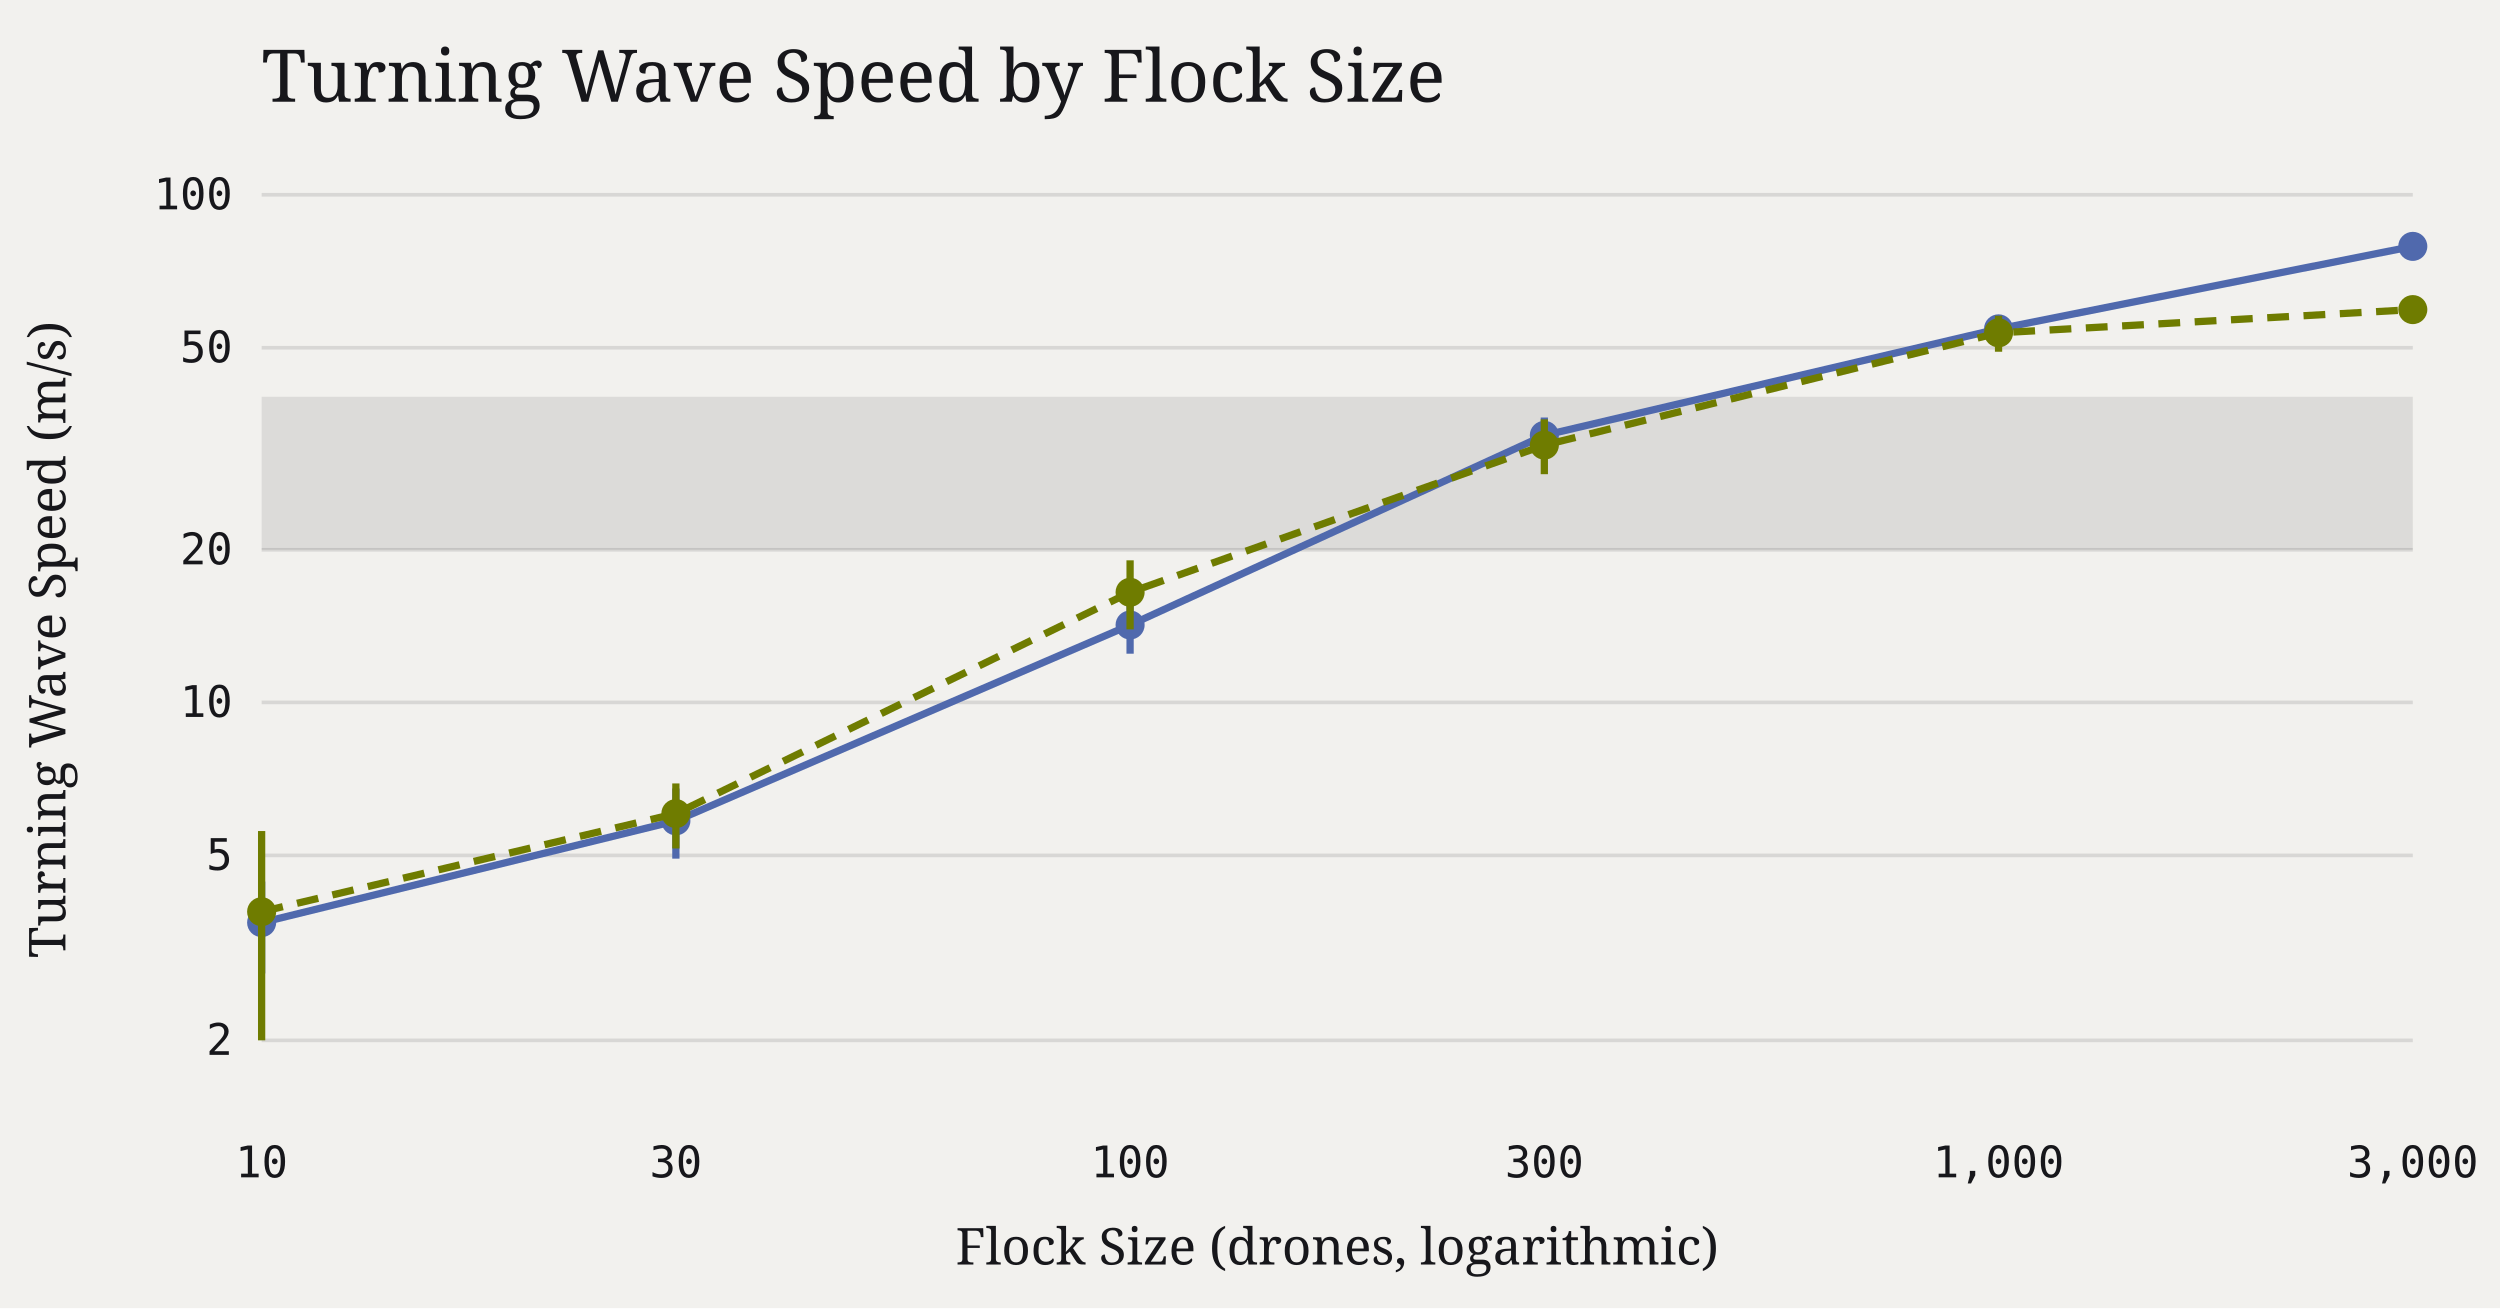
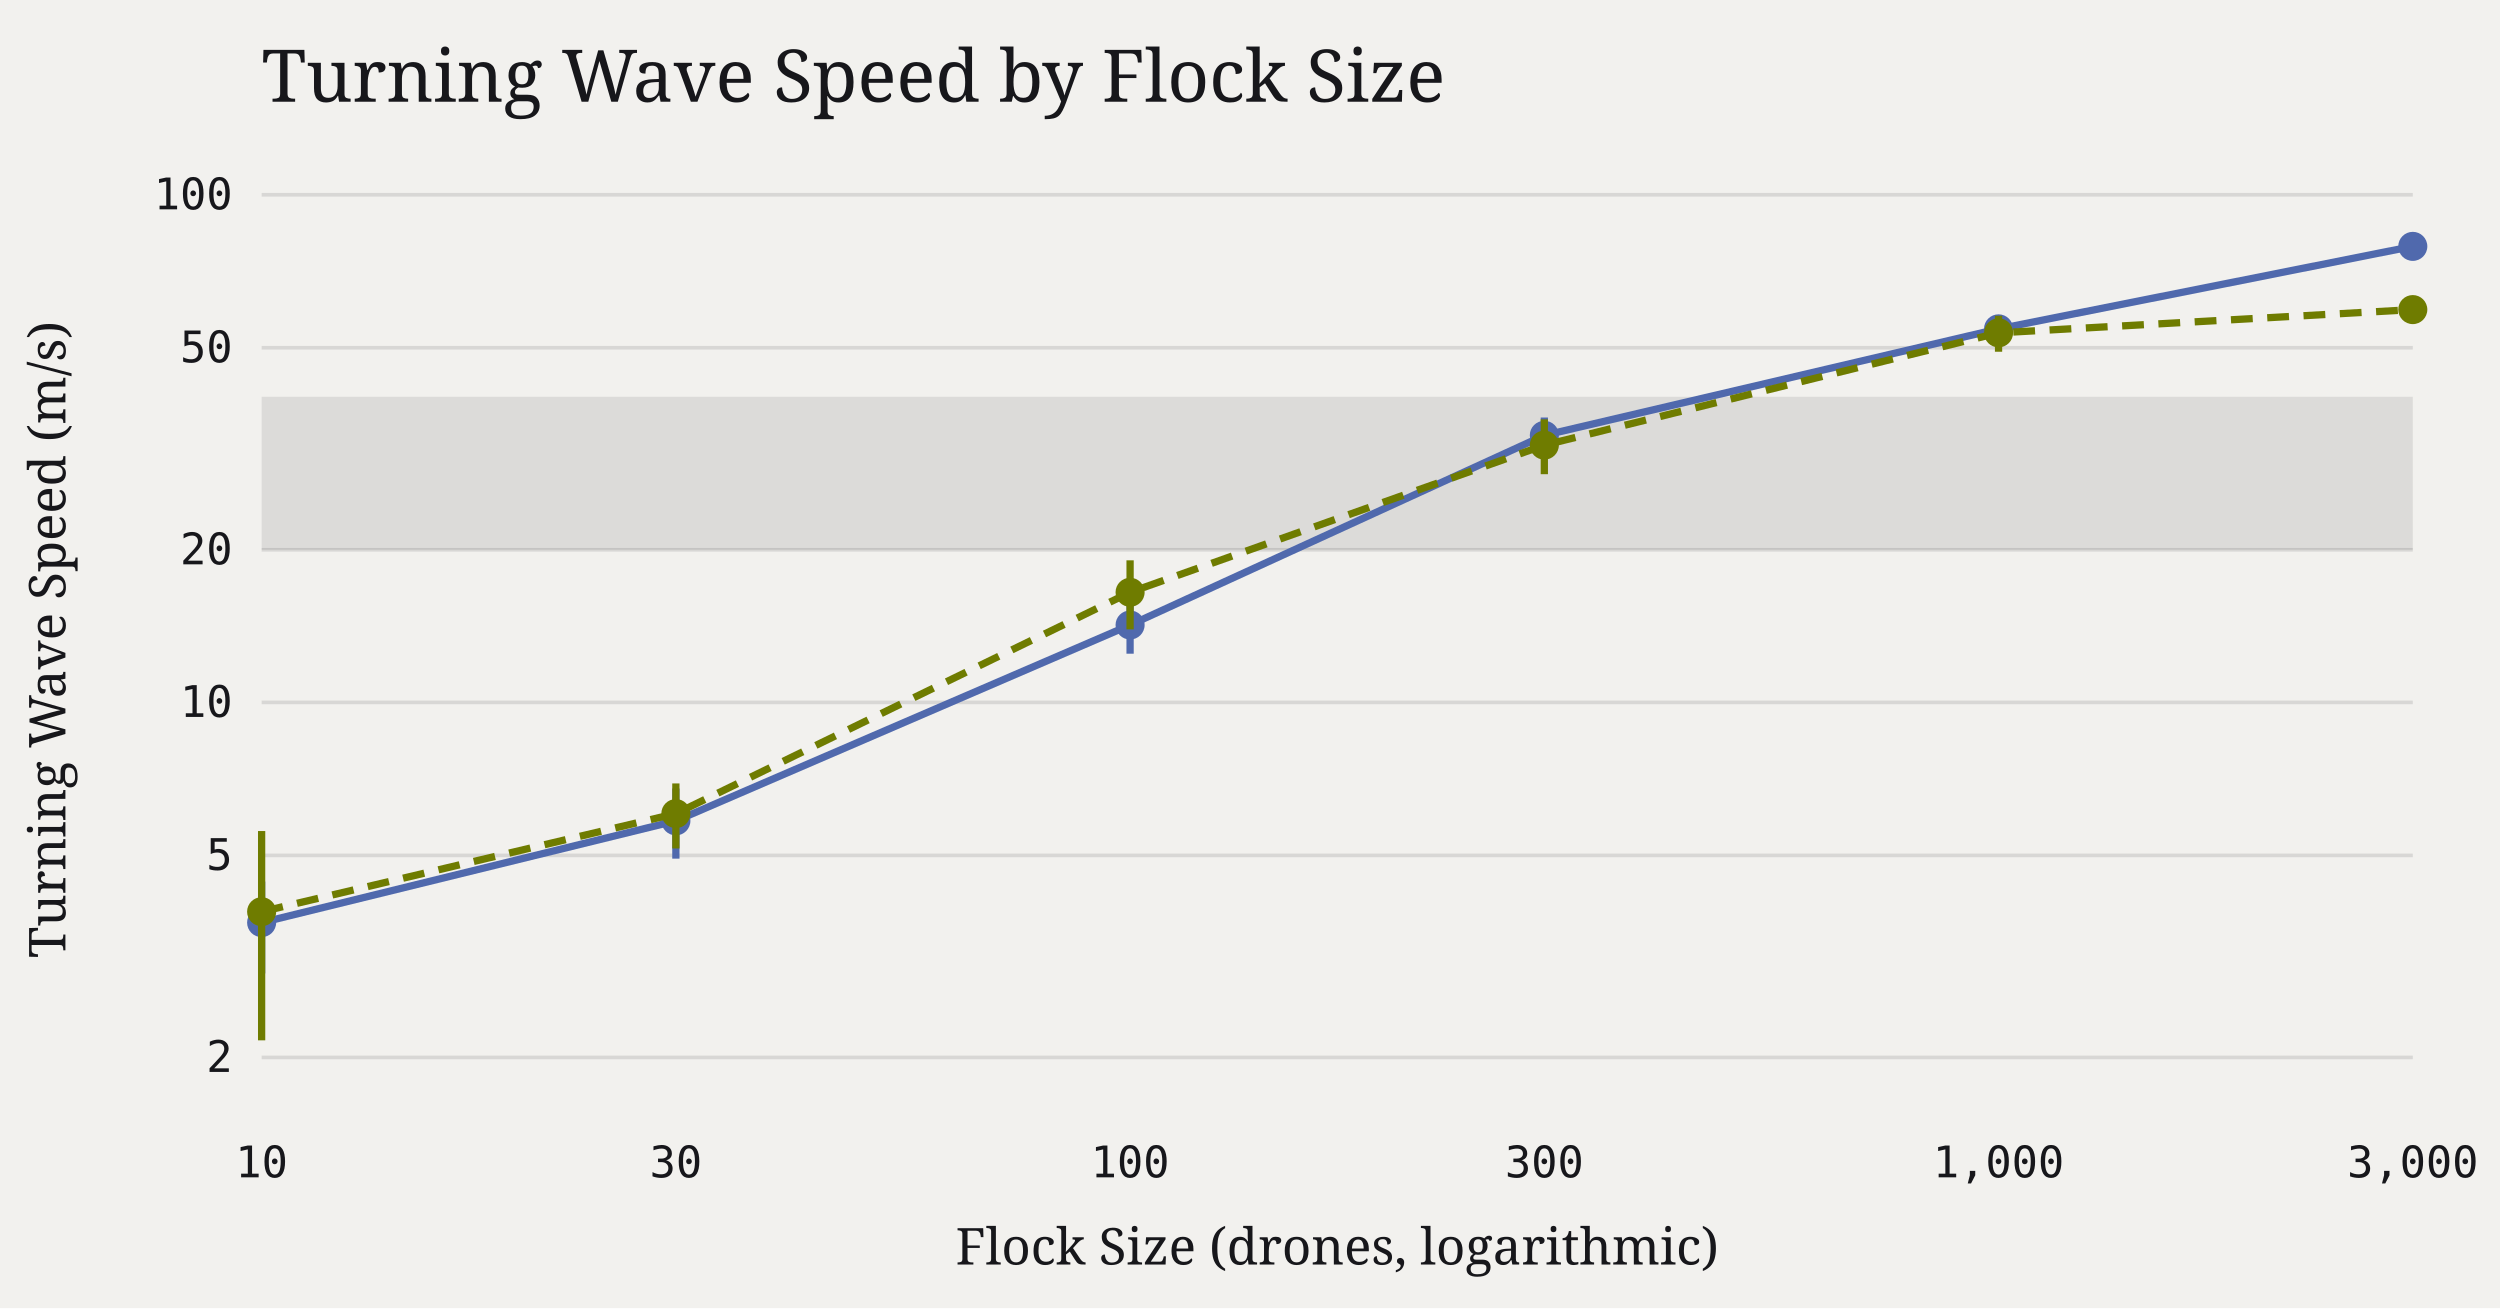
<svg xmlns="http://www.w3.org/2000/svg" viewBox="0 0 688 360" role="img" aria-label="Turning Wave Speed by Flock Size">
  <rect width="688" height="360" fill="#f2f1ee" />
  <text x="72" y="28" fill="#17171b" font-family="'Bellefair', Didot, Georgia, serif" font-size="20">Turning Wave Speed by Flock Size</text>
  <rect x="72" y="109.2" width="592" height="42.1" fill="#17171b" fill-opacity="0.1" />
-   <line x1="72" x2="664" y1="286.3" y2="286.3" stroke="#17171b" stroke-opacity="0.12" />
-   <text x="64" y="290.3" text-anchor="end" fill="#17171b" font-family="'JetBrains Mono', ui-monospace, Menlo, monospace" font-size="12">2</text>
+   <line x1="72" x2="664" y1="291.0" y2="291.0" stroke="#17171b" stroke-opacity="0.12" />
+   <text x="64" y="295.0" text-anchor="end" fill="#17171b" font-family="'JetBrains Mono', ui-monospace, Menlo, monospace" font-size="12">2</text>
  <line x1="72" x2="664" y1="235.4" y2="235.4" stroke="#17171b" stroke-opacity="0.12" />
  <text x="64" y="239.4" text-anchor="end" fill="#17171b" font-family="'JetBrains Mono', ui-monospace, Menlo, monospace" font-size="12">5</text>
  <line x1="72" x2="664" y1="193.3" y2="193.3" stroke="#17171b" stroke-opacity="0.12" />
  <text x="64" y="197.3" text-anchor="end" fill="#17171b" font-family="'JetBrains Mono', ui-monospace, Menlo, monospace" font-size="12">10</text>
  <line x1="72" x2="664" y1="151.3" y2="151.3" stroke="#17171b" stroke-opacity="0.12" />
  <text x="64" y="155.3" text-anchor="end" fill="#17171b" font-family="'JetBrains Mono', ui-monospace, Menlo, monospace" font-size="12">20</text>
  <line x1="72" x2="664" y1="95.7" y2="95.7" stroke="#17171b" stroke-opacity="0.12" />
  <text x="64" y="99.7" text-anchor="end" fill="#17171b" font-family="'JetBrains Mono', ui-monospace, Menlo, monospace" font-size="12">50</text>
  <line x1="72" x2="664" y1="53.6" y2="53.6" stroke="#17171b" stroke-opacity="0.12" />
  <text x="64" y="57.6" text-anchor="end" fill="#17171b" font-family="'JetBrains Mono', ui-monospace, Menlo, monospace" font-size="12">100</text>
  <text x="72.0" y="324" text-anchor="middle" fill="#17171b" font-family="'JetBrains Mono', ui-monospace, Menlo, monospace" font-size="12">10</text>
  <text x="186.0" y="324" text-anchor="middle" fill="#17171b" font-family="'JetBrains Mono', ui-monospace, Menlo, monospace" font-size="12">30</text>
  <text x="311.0" y="324" text-anchor="middle" fill="#17171b" font-family="'JetBrains Mono', ui-monospace, Menlo, monospace" font-size="12">100</text>
  <text x="425.0" y="324" text-anchor="middle" fill="#17171b" font-family="'JetBrains Mono', ui-monospace, Menlo, monospace" font-size="12">300</text>
  <text x="550.0" y="324" text-anchor="middle" fill="#17171b" font-family="'JetBrains Mono', ui-monospace, Menlo, monospace" font-size="12">1,000</text>
  <text x="664.0" y="324" text-anchor="middle" fill="#17171b" font-family="'JetBrains Mono', ui-monospace, Menlo, monospace" font-size="12">3,000</text>
  <text x="368" y="348" fill="#17171b" font-family="'Crimson Pro', Georgia, serif" font-size="14" text-anchor="middle">Flock Size (drones, logarithmic)</text>
  <text transform="translate(18 176) rotate(-90)" fill="#17171b" font-family="'Crimson Pro', Georgia, serif" font-size="14" text-anchor="middle">Turning Wave Speed (m/s)</text>
  <polyline points="72.0,253.9 186.0,225.9 311.0,172.0 425.0,119.8 550.0,90.5 664.0,67.8" fill="none" stroke="#5069ad" stroke-width="2" />
  <line x1="72.0" x2="72.0" y1="267.9" y2="242.6" stroke="#5069ad" stroke-width="2" />
  <circle cx="72.0" cy="253.9" r="4" fill="#5069ad" />
  <line x1="186.0" x2="186.0" y1="236.3" y2="217.0" stroke="#5069ad" stroke-width="2" />
  <circle cx="186.0" cy="225.9" r="4" fill="#5069ad" />
  <line x1="311.0" x2="311.0" y1="179.9" y2="165.1" stroke="#5069ad" stroke-width="2" />
  <circle cx="311.0" cy="172.0" r="4" fill="#5069ad" />
  <line x1="425.0" x2="425.0" y1="125.0" y2="114.9" stroke="#5069ad" stroke-width="2" />
  <circle cx="425.0" cy="119.8" r="4" fill="#5069ad" />
  <line x1="550.0" x2="550.0" y1="94.3" y2="87.0" stroke="#5069ad" stroke-width="2" />
  <circle cx="550.0" cy="90.5" r="4" fill="#5069ad" />
  <line x1="664.0" x2="664.0" y1="70.0" y2="65.7" stroke="#5069ad" stroke-width="2" />
  <circle cx="664.0" cy="67.8" r="4" fill="#5069ad" />
  <polyline points="72.0,250.9 186.0,223.9 311.0,163.0 425.0,122.5 550.0,91.6 664.0,85.2" fill="none" stroke="#6f7c00" stroke-width="2" stroke-dasharray="6 4" />
  <line x1="72.0" x2="72.0" y1="286.3" y2="228.7" stroke="#6f7c00" stroke-width="2" />
  <circle cx="72.0" cy="250.9" r="4" fill="#6f7c00" />
  <line x1="186.0" x2="186.0" y1="233.5" y2="215.6" stroke="#6f7c00" stroke-width="2" />
  <circle cx="186.0" cy="223.9" r="4" fill="#6f7c00" />
  <line x1="311.0" x2="311.0" y1="173.2" y2="154.2" stroke="#6f7c00" stroke-width="2" />
  <circle cx="311.0" cy="163.0" r="4" fill="#6f7c00" />
  <line x1="425.0" x2="425.0" y1="130.5" y2="115.4" stroke="#6f7c00" stroke-width="2" />
  <circle cx="425.0" cy="122.5" r="4" fill="#6f7c00" />
  <line x1="550.0" x2="550.0" y1="96.8" y2="86.9" stroke="#6f7c00" stroke-width="2" />
  <circle cx="550.0" cy="91.6" r="4" fill="#6f7c00" />
  <line x1="664.0" x2="664.0" y1="88.3" y2="82.3" stroke="#6f7c00" stroke-width="2" />
  <circle cx="664.0" cy="85.2" r="4" fill="#6f7c00" />
</svg>
